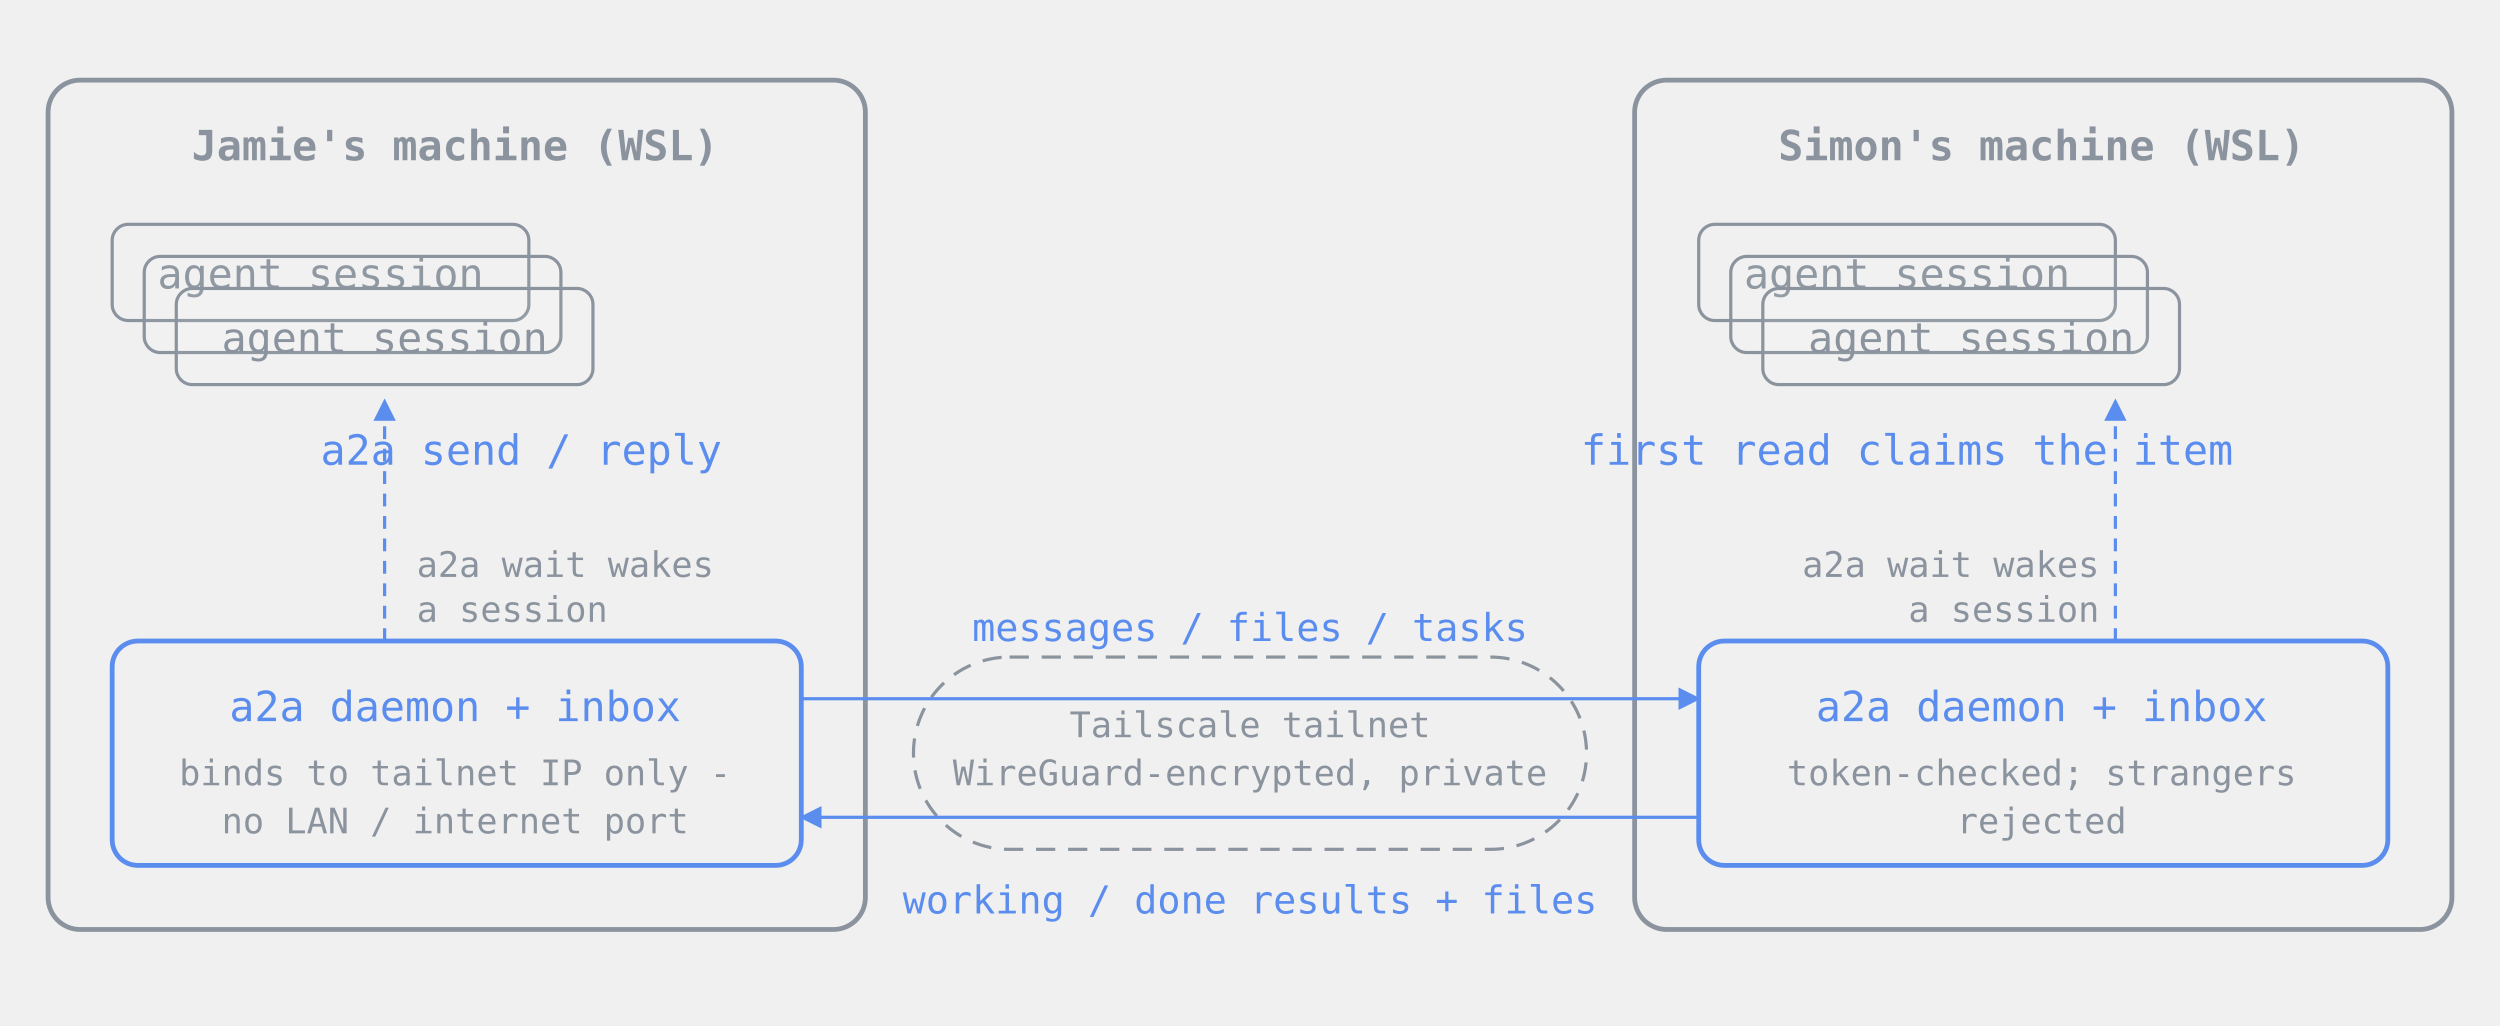
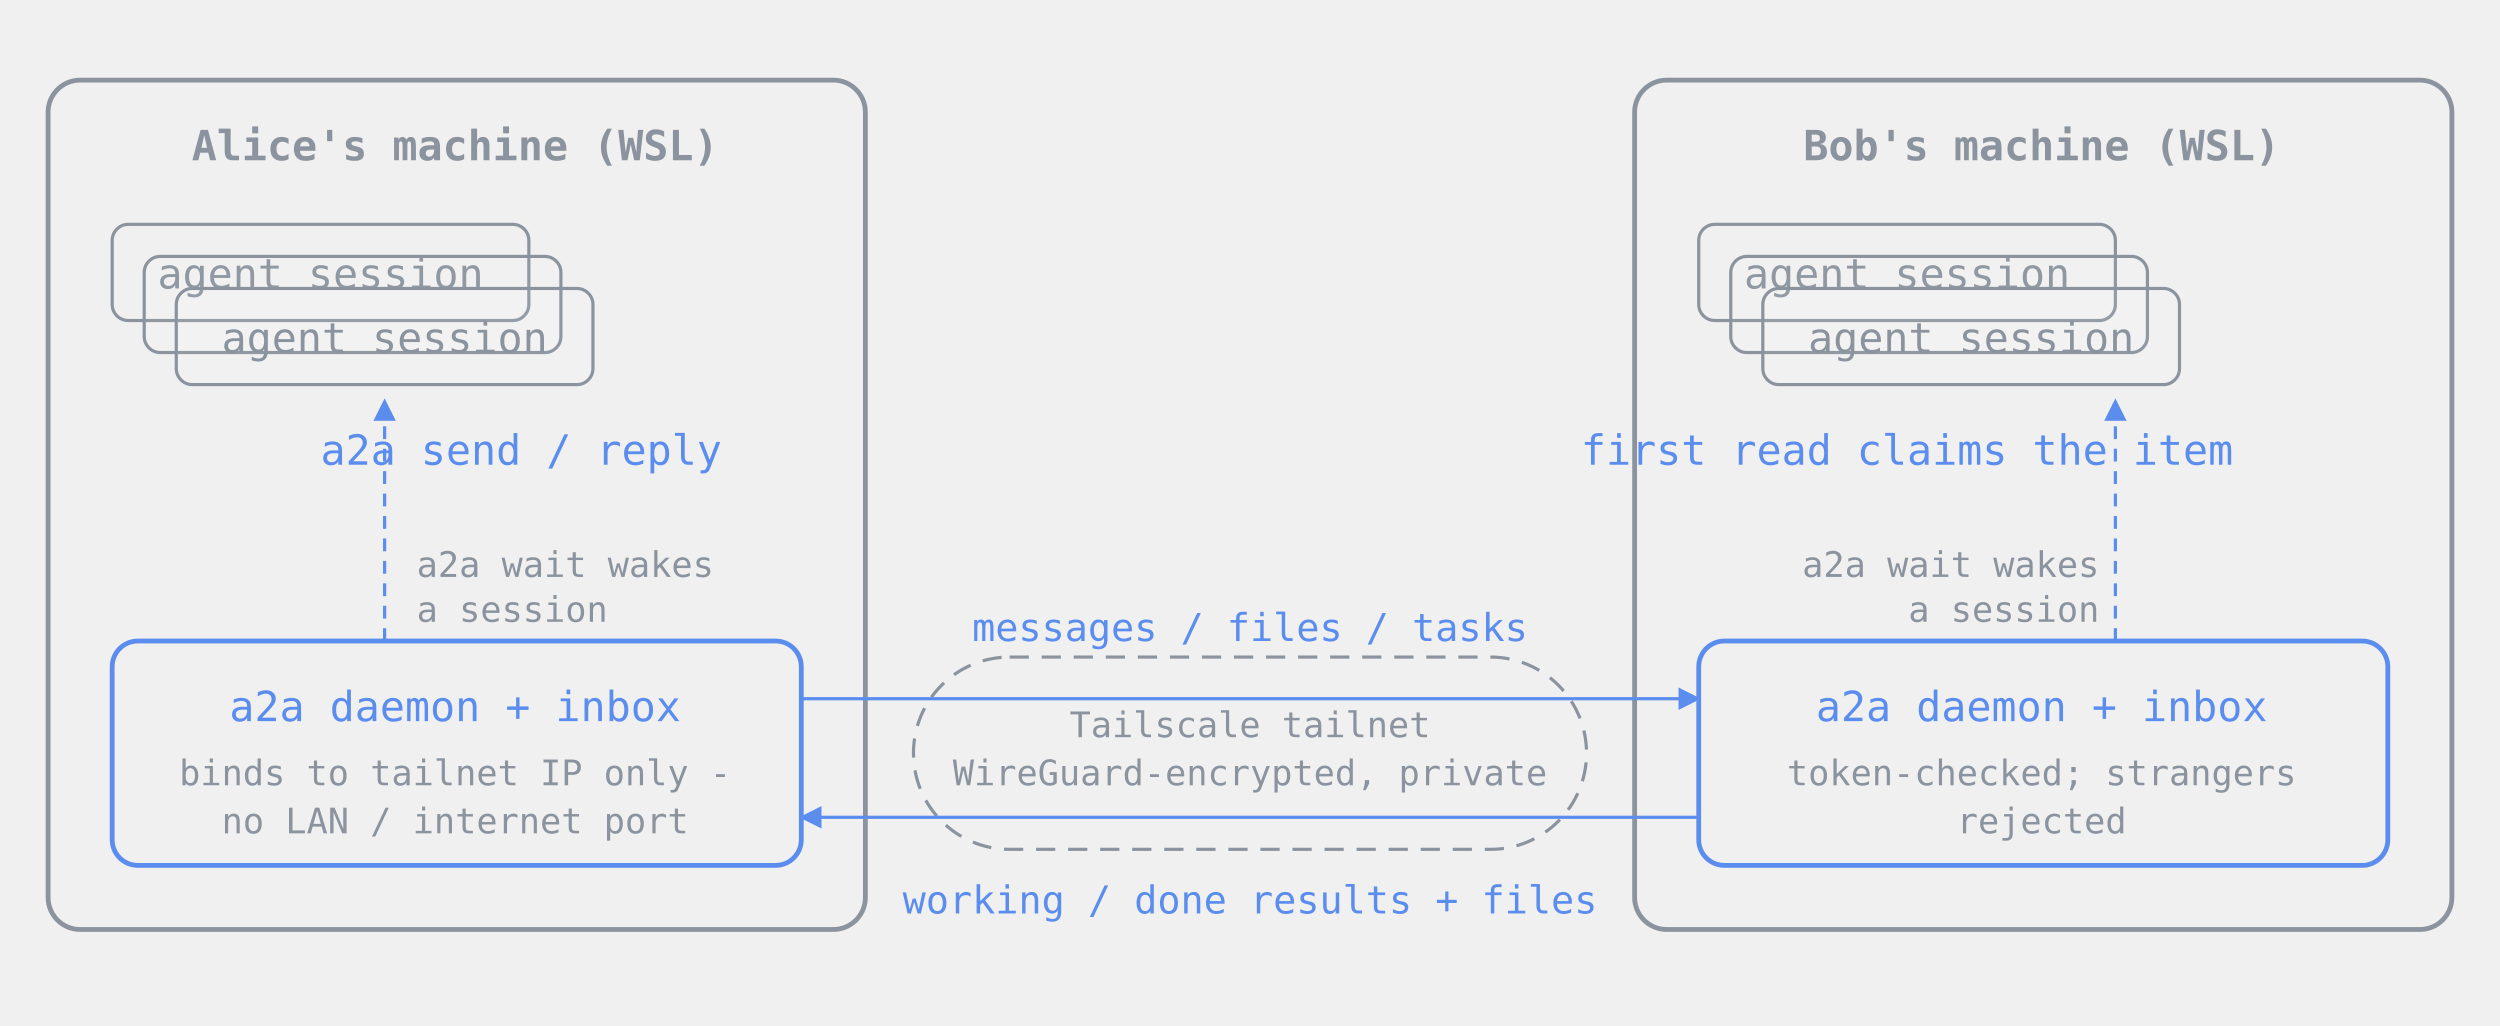
<svg xmlns="http://www.w3.org/2000/svg" viewBox="0 0 780 320" font-family="ui-monospace, SFMono-Regular, Menlo, Consolas, monospace" font-size="13">
  <defs>
    <marker id="arrow" viewBox="0 0 10 10" refX="9" refY="5" markerWidth="7" markerHeight="7" orient="auto-start-reverse">
      <path d="M 0 0 L 10 5 L 0 10 z" fill="#5b8def" />
    </marker>
  </defs>
  <rect x="15" y="25" width="255" height="265" rx="10" fill="none" stroke="#8b949e" stroke-width="1.5" />
-   <text x="142" y="50" text-anchor="middle" fill="#8b949e" font-weight="bold">Jamie's machine (WSL)</text>
+   <text x="142" y="50" text-anchor="middle" fill="#8b949e" font-weight="bold">Alice's machine (WSL)</text>
  <rect x="35" y="70" width="130" height="30" rx="5" fill="none" stroke="#8b949e" />
  <text x="100" y="90" text-anchor="middle" fill="#8b949e">agent session</text>
  <rect x="45" y="80" width="130" height="30" rx="5" fill="#ffffff" fill-opacity="0.04" stroke="#8b949e" />
  <rect x="55" y="90" width="130" height="30" rx="5" fill="#ffffff" fill-opacity="0.04" stroke="#8b949e" />
  <text x="120" y="110" text-anchor="middle" fill="#8b949e">agent session</text>
  <text x="100" y="145" fill="#5b8def">a2a send / reply</text>
  <rect x="35" y="200" width="215" height="70" rx="8" fill="none" stroke="#5b8def" stroke-width="1.5" />
  <text x="142" y="225" text-anchor="middle" fill="#5b8def">a2a daemon + inbox</text>
  <text x="142" y="245" text-anchor="middle" fill="#8b949e" font-size="11">binds to tailnet IP only -</text>
  <text x="142" y="260" text-anchor="middle" fill="#8b949e" font-size="11">no LAN / internet port</text>
  <path d="M 120 200 L 120 125" fill="none" stroke="#5b8def" stroke-dasharray="4 3" marker-end="url(#arrow)" />
  <text x="130" y="180" fill="#8b949e" font-size="11">a2a wait wakes</text>
  <text x="130" y="194" fill="#8b949e" font-size="11">a session</text>
  <rect x="510" y="25" width="255" height="265" rx="10" fill="none" stroke="#8b949e" stroke-width="1.5" />
-   <text x="637" y="50" text-anchor="middle" fill="#8b949e" font-weight="bold">Simon's machine (WSL)</text>
+   <text x="637" y="50" text-anchor="middle" fill="#8b949e" font-weight="bold">Bob's machine (WSL)</text>
  <rect x="530" y="70" width="130" height="30" rx="5" fill="none" stroke="#8b949e" />
  <text x="595" y="90" text-anchor="middle" fill="#8b949e">agent session</text>
  <rect x="540" y="80" width="130" height="30" rx="5" fill="#ffffff" fill-opacity="0.04" stroke="#8b949e" />
  <rect x="550" y="90" width="130" height="30" rx="5" fill="#ffffff" fill-opacity="0.04" stroke="#8b949e" />
  <text x="615" y="110" text-anchor="middle" fill="#8b949e">agent session</text>
  <text x="595" y="145" fill="#5b8def" text-anchor="middle">first read claims the item</text>
  <rect x="530" y="200" width="215" height="70" rx="8" fill="none" stroke="#5b8def" stroke-width="1.5" />
  <text x="637" y="225" text-anchor="middle" fill="#5b8def">a2a daemon + inbox</text>
  <text x="637" y="245" text-anchor="middle" fill="#8b949e" font-size="11">token-checked; strangers</text>
  <text x="637" y="260" text-anchor="middle" fill="#8b949e" font-size="11">rejected</text>
  <path d="M 660 200 L 660 125" fill="none" stroke="#5b8def" stroke-dasharray="4 3" marker-end="url(#arrow)" />
  <text x="655" y="180" text-anchor="end" fill="#8b949e" font-size="11">a2a wait wakes</text>
  <text x="655" y="194" text-anchor="end" fill="#8b949e" font-size="11">a session</text>
  <rect x="285" y="205" width="210" height="60" rx="30" fill="none" stroke="#8b949e" stroke-dasharray="6 4" />
  <text x="390" y="230" text-anchor="middle" fill="#8b949e" font-size="11">Tailscale tailnet</text>
  <text x="390" y="245" text-anchor="middle" fill="#8b949e" font-size="11">WireGuard-encrypted, private</text>
  <path d="M 250 218 L 530 218" fill="none" stroke="#5b8def" marker-end="url(#arrow)" />
  <text x="390" y="200" text-anchor="middle" fill="#5b8def" font-size="12">messages / files / tasks</text>
  <path d="M 530 255 L 250 255" fill="none" stroke="#5b8def" marker-end="url(#arrow)" />
  <text x="390" y="285" text-anchor="middle" fill="#5b8def" font-size="12">working / done results + files</text>
</svg>
